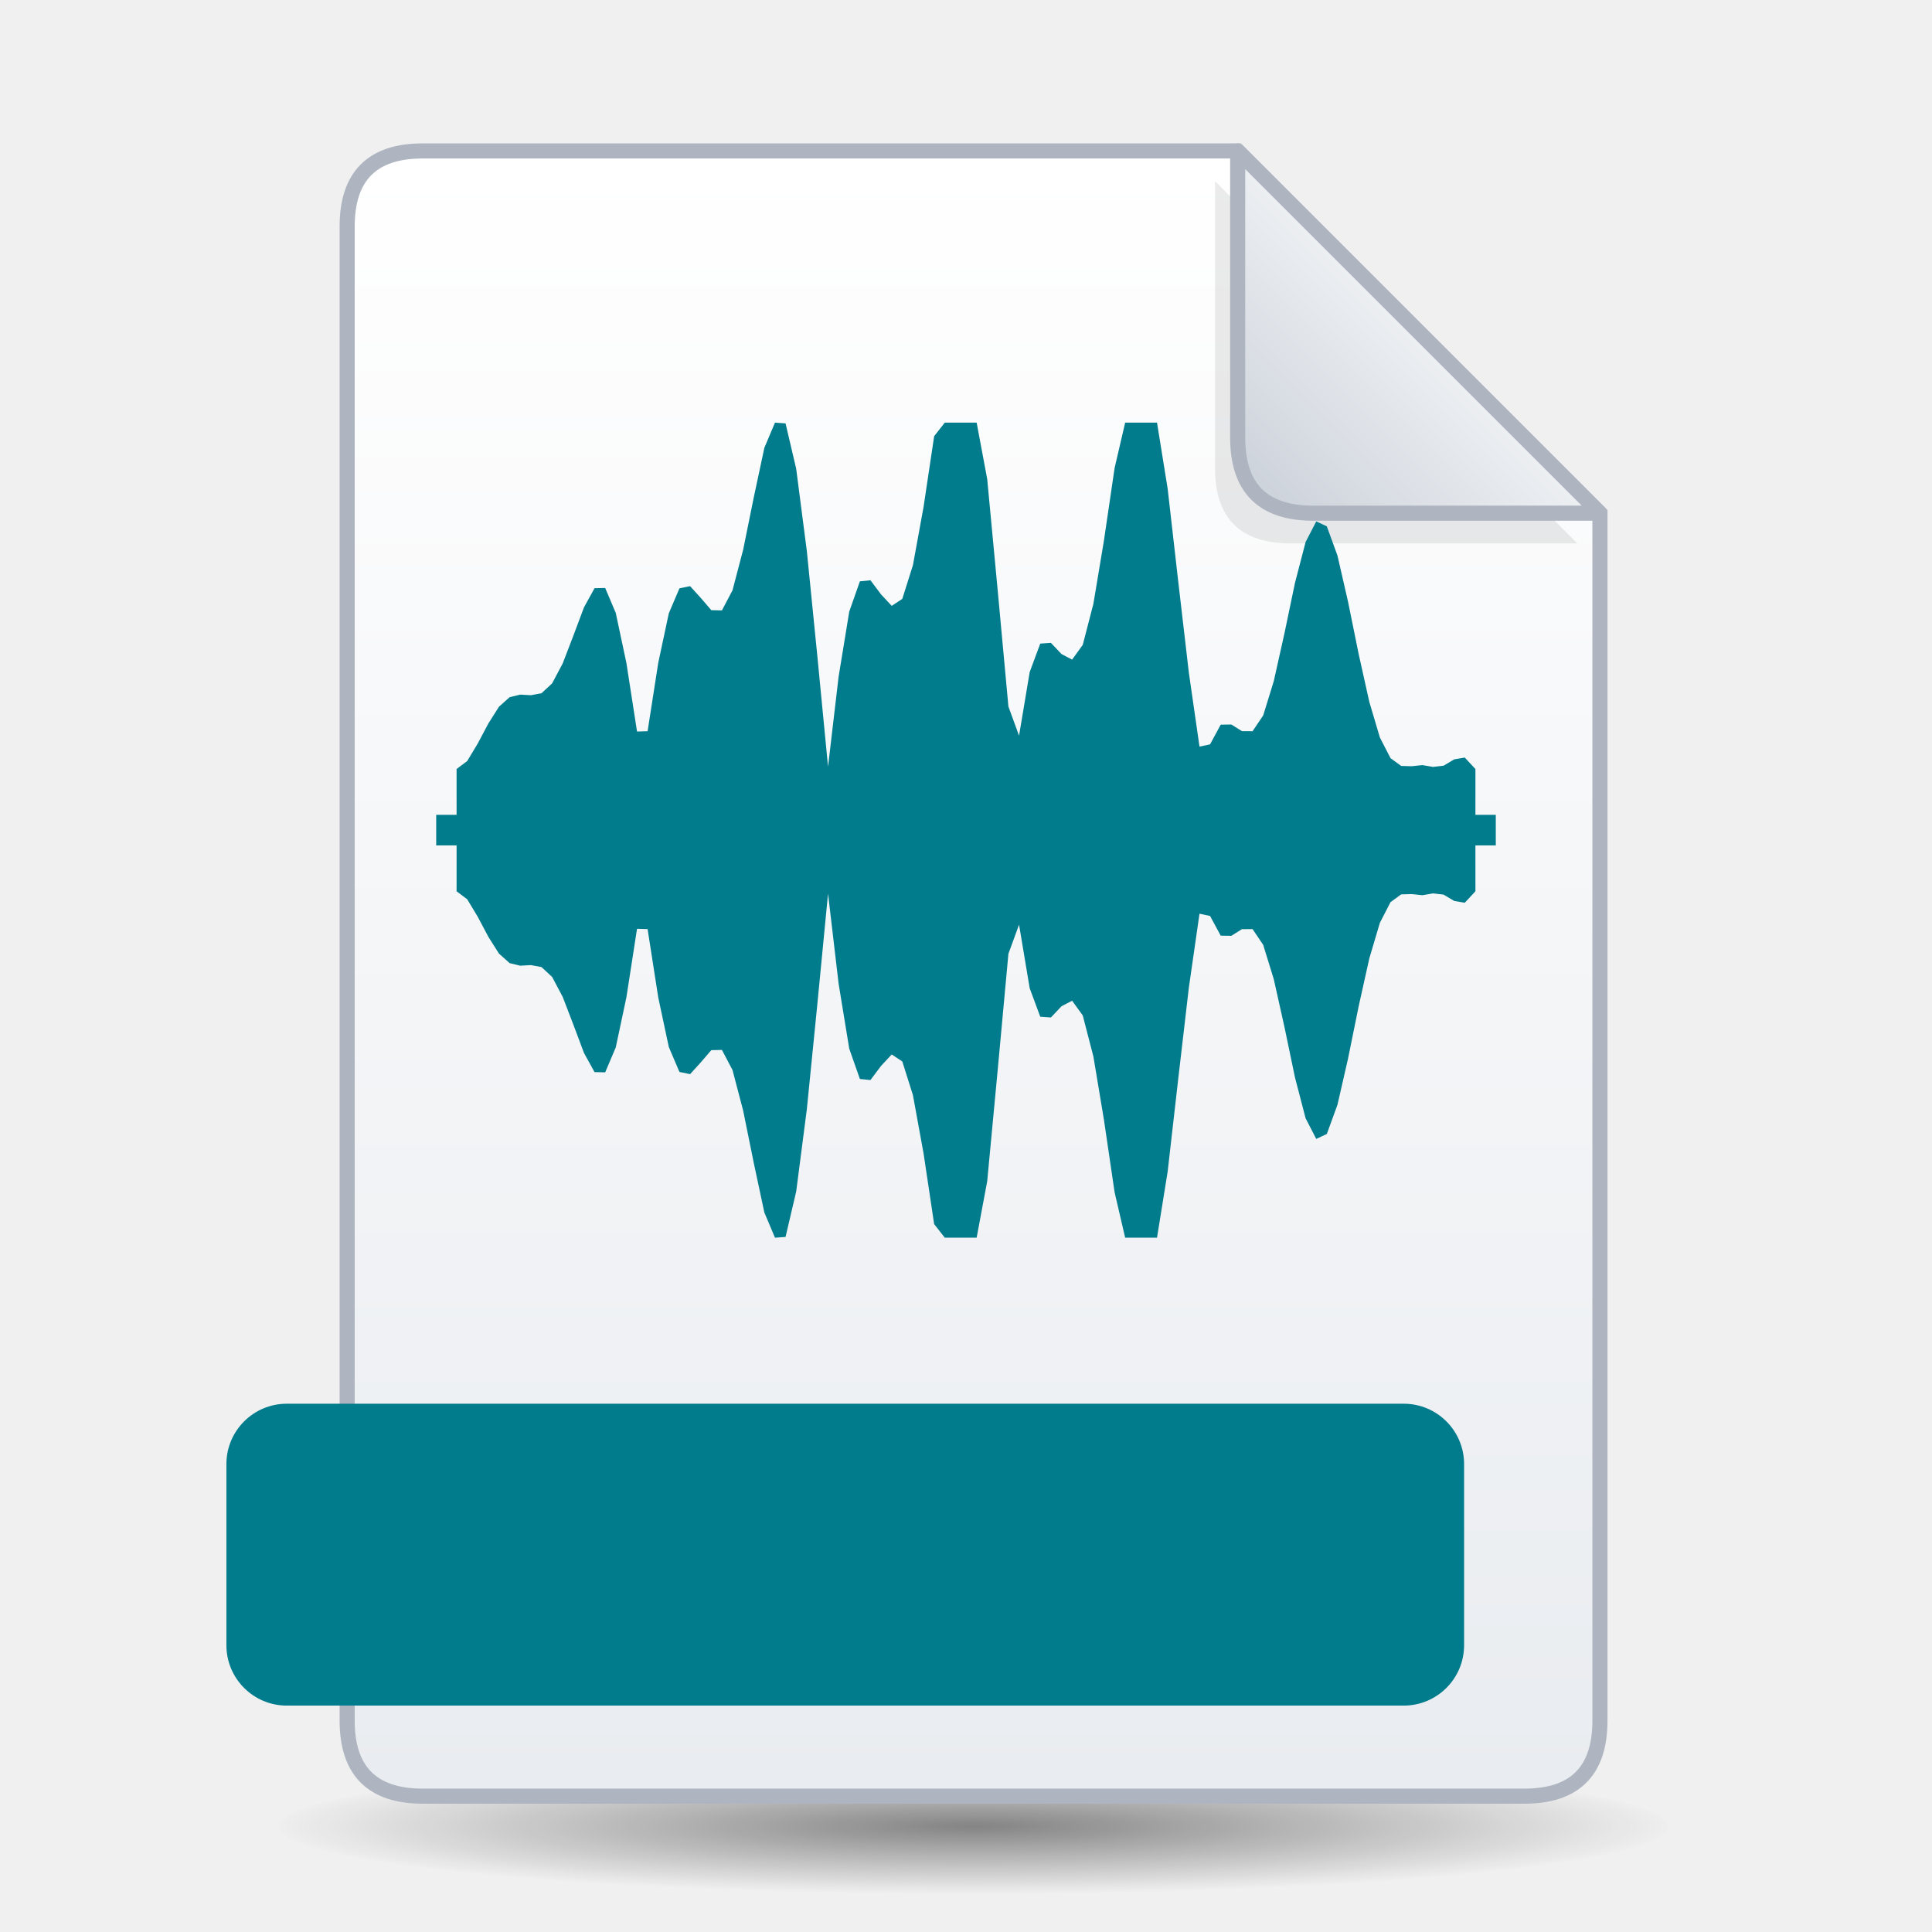
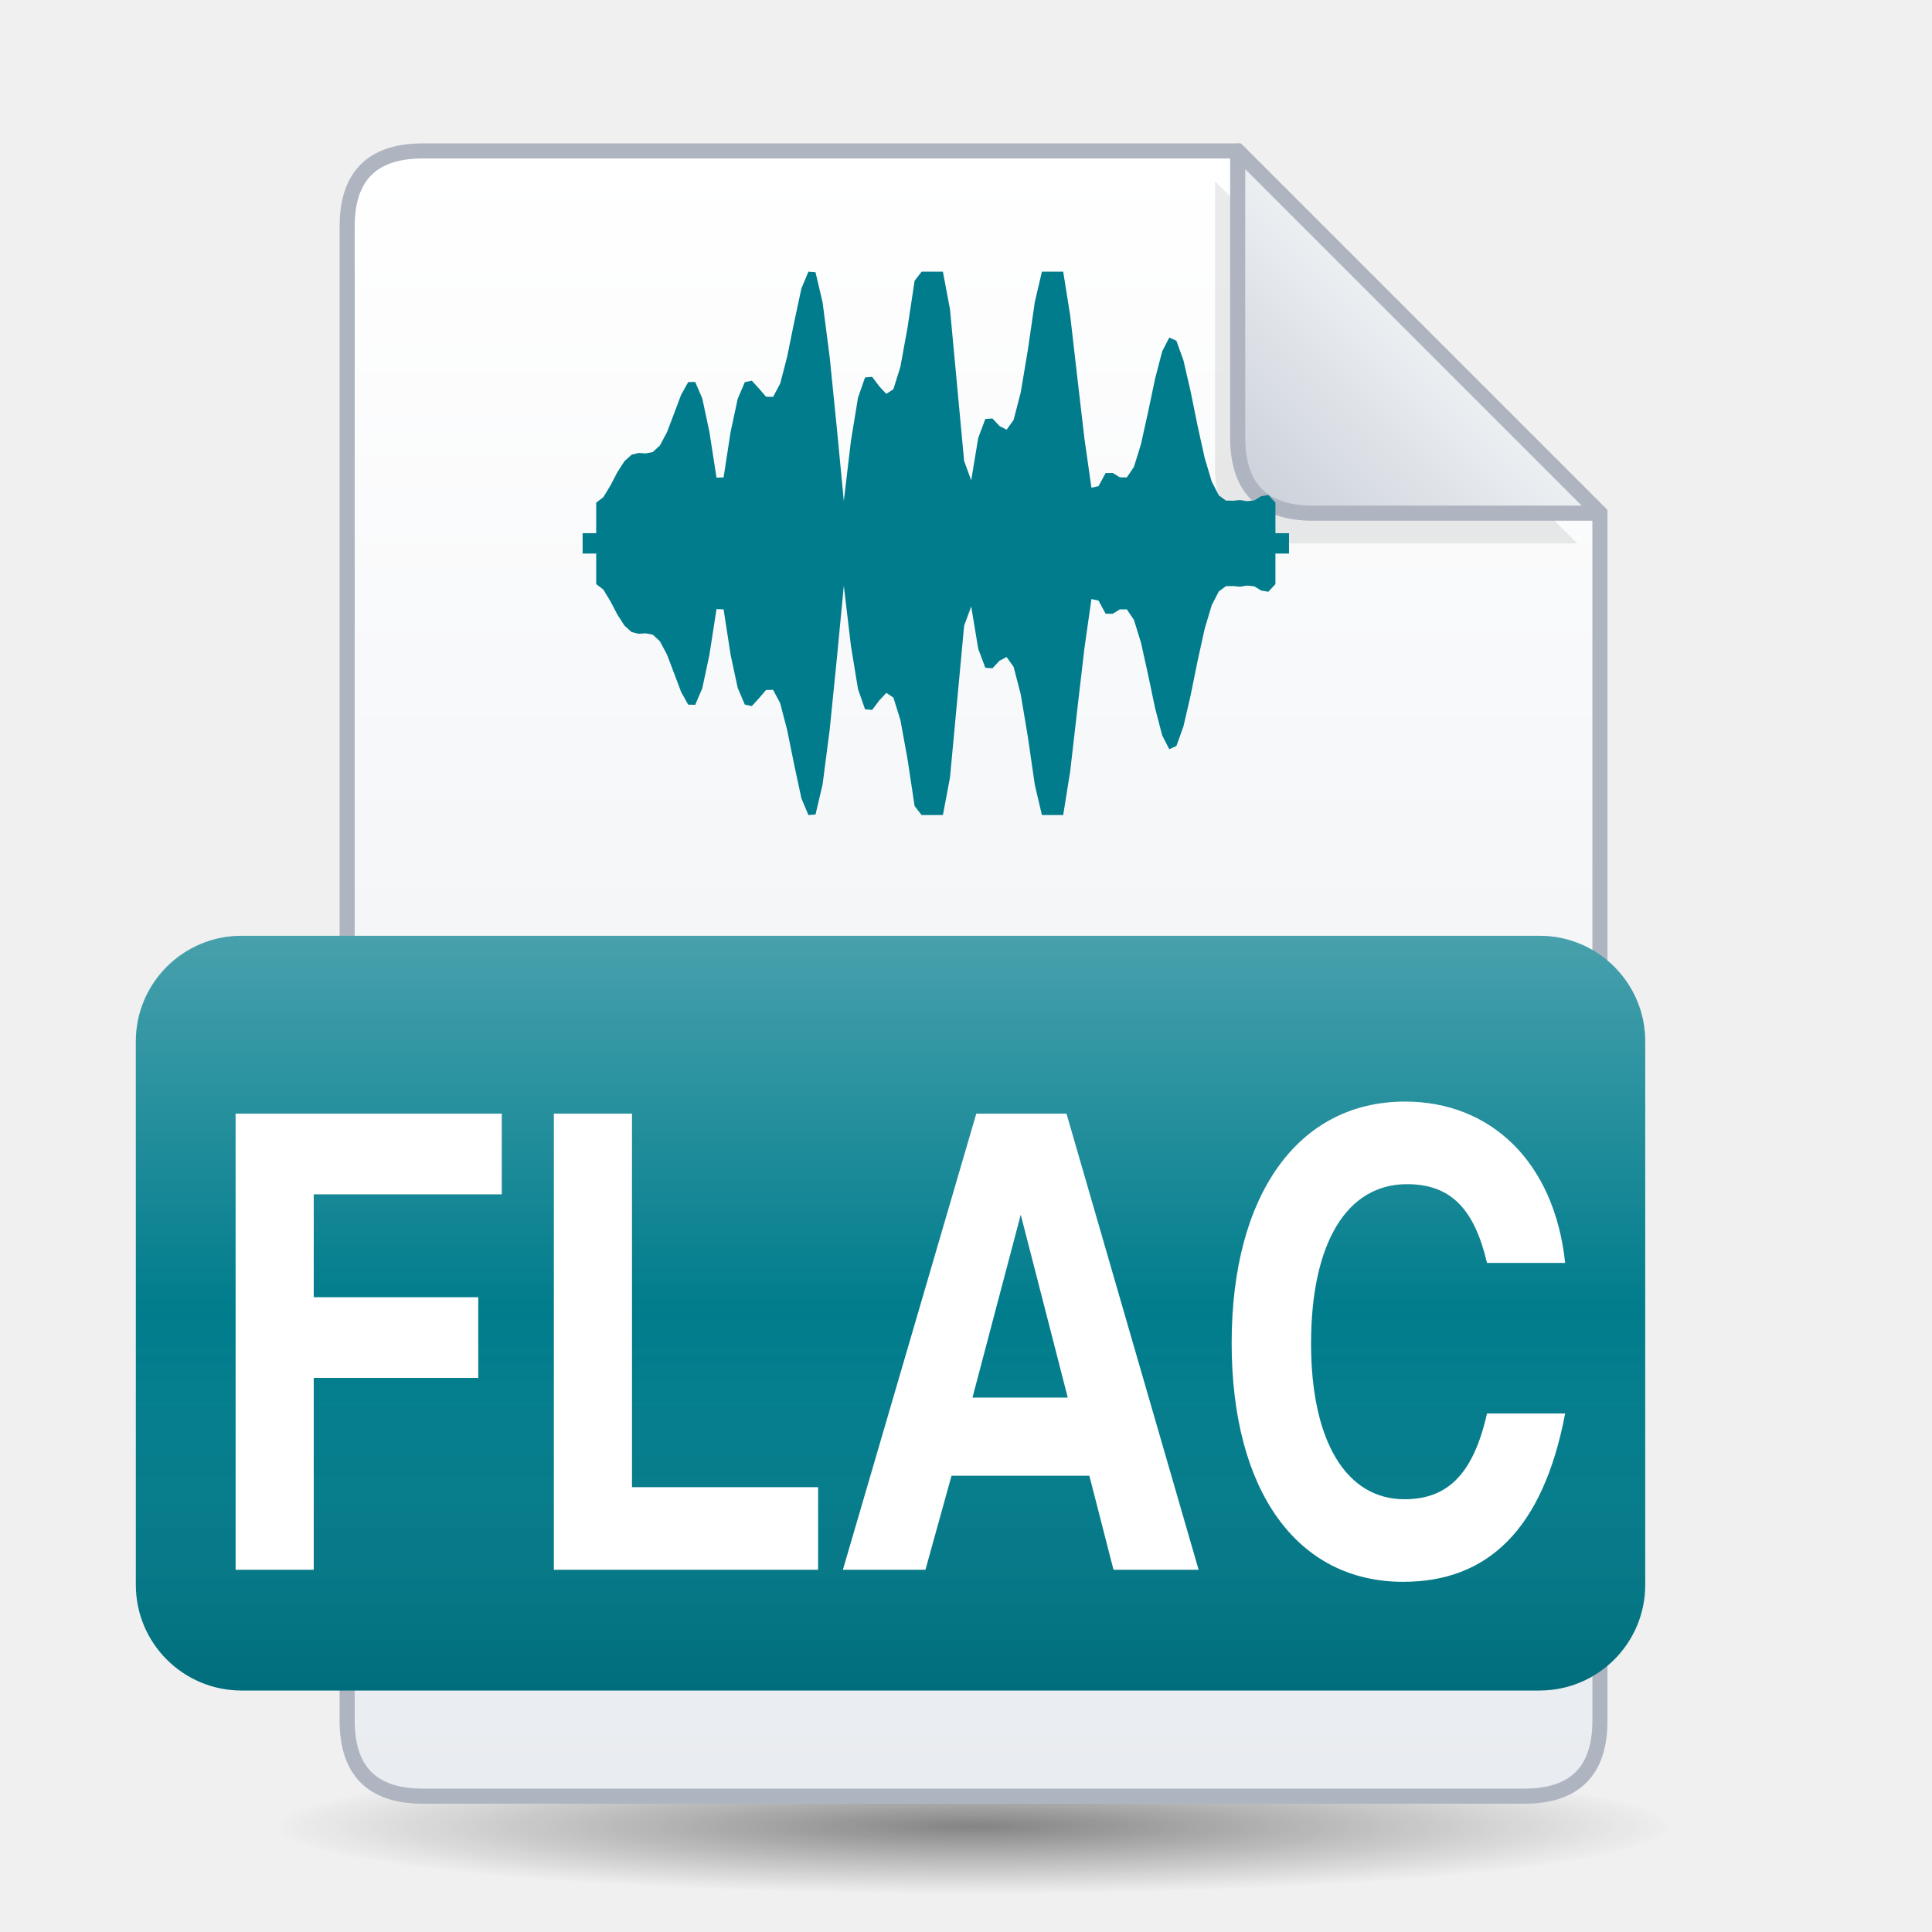
<svg xmlns="http://www.w3.org/2000/svg" width="256" height="256" viewBox="0 0 256 256">
  <defs>
    <linearGradient id="pg" x1="0" y1="0" x2="0" y2="1">
      <stop offset="0" stop-color="#FFFFFF" />
      <stop offset="1" stop-color="#E9ECF0" />
    </linearGradient>
    <linearGradient id="fold" x1="0" y1="1" x2="1" y2="0">
      <stop offset="0" stop-color="#C9CFD8" />
      <stop offset=".6" stop-color="#F4F6F8" />
      <stop offset="1" stop-color="#FFFFFF" />
    </linearGradient>
    <linearGradient id="tg" x1="0" y1="0" x2="0" y2="1">
      <stop offset="0" stop-color="#fff" stop-opacity=".28" />
      <stop offset=".5" stop-color="#fff" stop-opacity="0" />
      <stop offset="1" stop-color="#000" stop-opacity=".12" />
    </linearGradient>
    <radialGradient id="sh" cx=".5" cy=".5" r=".5">
      <stop offset="0" stop-color="#000" stop-opacity=".45" />
      <stop offset="1" stop-color="#000" stop-opacity="0" />
    </radialGradient>
  </defs>
  <ellipse cx="129" cy="242" rx="92" ry="9" fill="url(#sh)" />
  <path d="M56,20 L164,20 L212,68 L212,228 Q212,238 202,238 L56,238 Q46,238 46,228 L46,30 Q46,20 56,20Z" fill="url(#pg)" stroke="#AEB5C0" stroke-width="2" />
  <path d="M164,20 L164,58 Q164,68 174,68 L212,68Z" fill="#000" opacity=".08" transform="translate(-3,4)" />
  <path d="M164,20 L164,58 Q164,68 174,68 L212,68Z" fill="url(#fold)" stroke="#AEB5C0" stroke-width="2" stroke-linejoin="round" />
-   <path d="M60.5,101.9 L61.91,100.84 L63.31,98.51 L64.72,95.85 L66.12,93.64 L67.53,92.38 L68.94,92.04 L70.34,92.12 L71.75,91.86 L73.16,90.55 L74.56,87.91 L75.97,84.24 L77.38,80.48 L78.78,77.94 L80.19,77.91 L81.59,81.21 L83,87.84 L84.41,96.93 L85.81,96.89 L87.22,87.84 L88.62,81.27 L90.03,77.96 L91.44,77.67 L92.84,79.21 L94.25,80.85 L95.66,80.88 L97.06,78.22 L98.47,72.85 L99.88,65.9 L101.28,59.34 L102.69,56 L104.09,56.1 L105.5,62.12 L106.91,73.02 L108.31,87.02 L109.72,101.59 L111.12,89.66 L112.53,81.04 L113.94,77.03 L115.34,76.89 L116.75,78.77 L118.16,80.28 L119.56,79.35 L120.97,74.88 L122.38,67.15 L123.78,57.8 L125.19,56 L126.59,56 L128,56 L129.41,56 L130.81,63.48 L132.22,78.44 L133.62,93.62 L135.03,97.48 L136.44,89.05 L137.84,85.28 L139.25,85.18 L140.66,86.67 L142.06,87.4 L143.47,85.45 L144.88,80.01 L146.28,71.61 L147.69,62.02 L149.09,56 L150.5,56 L151.91,56 L153.31,56 L154.72,64.75 L156.12,77.03 L157.53,89.14 L158.94,98.93 L160.34,98.63 L161.75,96.02 L163.16,96 L164.56,96.88 L165.97,96.89 L167.38,94.8 L168.78,90.26 L170.19,83.95 L171.59,77.24 L173,71.82 L174.41,69.09 L175.81,69.74 L177.22,73.61 L178.62,79.72 L180.03,86.66 L181.44,93 L182.84,97.72 L184.25,100.46 L185.66,101.49 L187.06,101.53 L188.47,101.38 L189.88,101.62 L191.28,101.46 L192.69,100.62 L194.09,100.38 L195.5,101.9 L195.5,118.1 L194.09,119.62 L192.69,119.38 L191.28,118.54 L189.88,118.38 L188.47,118.62 L187.06,118.47 L185.66,118.51 L184.25,119.54 L182.84,122.28 L181.44,127 L180.03,133.34 L178.62,140.28 L177.22,146.39 L175.81,150.26 L174.41,150.91 L173,148.18 L171.59,142.76 L170.19,136.05 L168.78,129.74 L167.38,125.2 L165.97,123.11 L164.56,123.12 L163.16,124 L161.75,123.98 L160.34,121.37 L158.94,121.07 L157.53,130.86 L156.12,142.97 L154.72,155.25 L153.31,164 L151.91,164 L150.5,164 L149.09,164 L147.69,157.98 L146.28,148.39 L144.88,139.99 L143.47,134.55 L142.06,132.6 L140.66,133.33 L139.25,134.82 L137.84,134.72 L136.44,130.95 L135.03,122.52 L133.62,126.38 L132.22,141.56 L130.81,156.52 L129.41,164 L128,164 L126.59,164 L125.19,164 L123.78,162.2 L122.38,152.85 L120.97,145.12 L119.56,140.65 L118.16,139.72 L116.75,141.23 L115.34,143.11 L113.94,142.97 L112.53,138.96 L111.12,130.34 L109.72,118.41 L108.31,132.98 L106.91,146.98 L105.5,157.88 L104.09,163.9 L102.69,164 L101.28,160.66 L99.88,154.1 L98.47,147.15 L97.06,141.78 L95.66,139.12 L94.25,139.15 L92.84,140.79 L91.44,142.33 L90.03,142.04 L88.62,138.73 L87.22,132.16 L85.81,123.11 L84.41,123.07 L83,132.16 L81.59,138.79 L80.19,142.09 L78.78,142.06 L77.38,139.52 L75.97,135.76 L74.56,132.09 L73.16,129.45 L71.75,128.14 L70.34,127.88 L68.94,127.96 L67.53,127.62 L66.12,126.36 L64.72,124.15 L63.31,121.49 L61.91,119.16 L60.5,118.1Z" fill="#007C8C" />
-   <rect x="57.8" y="107.97" width="140.4" height="4.05" fill="#007C8C" />
-   <rect x="30" y="186" width="164" height="40" rx="8" fill="#007C8C" />
+   <path d="M79,66.6 L79.94,65.89 L80.88,64.34 L81.81,62.56 L82.75,61.1 L83.69,60.25 L84.62,60.02 L85.56,60.08 L86.5,59.9 L87.44,59.03 L88.38,57.27 L89.31,54.82 L90.25,52.32 L91.19,50.63 L92.12,50.61 L93.06,52.81 L94,57.23 L94.94,63.29 L95.88,63.26 L96.81,57.23 L97.75,52.85 L98.69,50.64 L99.62,50.44 L100.56,51.47 L101.5,52.57 L102.44,52.59 L103.38,50.82 L104.31,47.24 L105.25,42.6 L106.19,38.22 L107.12,36 L108.06,36.07 L109,40.08 L109.94,47.34 L110.88,56.68 L111.81,66.39 L112.75,58.44 L113.69,52.7 L114.62,50.02 L115.56,49.93 L116.5,51.18 L117.44,52.19 L118.38,51.57 L119.31,48.59 L120.25,43.43 L121.19,37.2 L122.12,36 L123.06,36 L124,36 L124.94,36 L125.88,40.99 L126.81,50.96 L127.75,61.08 L128.69,63.65 L129.62,58.03 L130.56,55.52 L131.5,55.45 L132.44,56.45 L133.38,56.94 L134.31,55.64 L135.25,52.01 L136.19,46.41 L137.12,40.01 L138.06,36 L139,36 L139.94,36 L140.88,36 L141.81,41.83 L142.75,50.02 L143.69,58.09 L144.62,64.62 L145.56,64.42 L146.5,62.68 L147.44,62.67 L148.38,63.25 L149.31,63.26 L150.25,61.87 L151.19,58.84 L152.12,54.63 L153.06,50.16 L154,46.55 L154.94,44.72 L155.88,45.16 L156.81,47.74 L157.75,51.81 L158.69,56.44 L159.62,60.66 L160.56,63.81 L161.5,65.64 L162.44,66.33 L163.38,66.35 L164.31,66.26 L165.25,66.41 L166.19,66.31 L167.12,65.75 L168.06,65.59 L169,66.6 L169,77.4 L168.06,78.41 L167.12,78.25 L166.19,77.69 L165.25,77.59 L164.31,77.74 L163.38,77.65 L162.44,77.67 L161.5,78.36 L160.56,80.19 L159.62,83.34 L158.69,87.56 L157.75,92.19 L156.81,96.26 L155.88,98.84 L154.94,99.28 L154,97.45 L153.06,93.84 L152.12,89.37 L151.19,85.16 L150.25,82.13 L149.31,80.74 L148.38,80.75 L147.44,81.33 L146.5,81.32 L145.56,79.58 L144.62,79.38 L143.69,85.91 L142.75,93.98 L141.81,102.17 L140.88,108 L139.94,108 L139,108 L138.06,108 L137.12,103.99 L136.19,97.59 L135.25,91.99 L134.31,88.36 L133.38,87.06 L132.44,87.55 L131.5,88.55 L130.56,88.48 L129.62,85.97 L128.69,80.35 L127.75,82.92 L126.81,93.04 L125.88,103.01 L124.94,108 L124,108 L123.06,108 L122.12,108 L121.19,106.8 L120.25,100.57 L119.31,95.41 L118.38,92.43 L117.44,91.81 L116.5,92.82 L115.56,94.07 L114.62,93.98 L113.69,91.3 L112.75,85.56 L111.81,77.61 L110.88,87.32 L109.94,96.66 L109,103.92 L108.06,107.93 L107.12,108 L106.19,105.78 L105.25,101.4 L104.31,96.76 L103.38,93.18 L102.44,91.41 L101.5,91.43 L100.56,92.53 L99.62,93.56 L98.69,93.36 L97.75,91.15 L96.81,86.77 L95.88,80.74 L94.94,80.71 L94,86.77 L93.06,91.19 L92.12,93.39 L91.19,93.37 L90.25,91.68 L89.31,89.18 L88.38,86.73 L87.44,84.97 L86.5,84.1 L85.56,83.92 L84.62,83.98 L83.69,83.75 L82.75,82.9 L81.81,81.44 L80.88,79.66 L79.94,78.11 L79,77.4Z" fill="#007C8C" />
+   <rect x="77.2" y="70.65" width="93.6" height="2.7" fill="#007C8C" />
+   <rect x="18" y="124" width="200" height="100" rx="14" fill="#007C8C" />
+   <rect x="18" y="124" width="200" height="100" rx="14" fill="url(#tg)" />
+   <path d="M66.487 158.254V147.565H31.219V208.0H41.572V182.58H63.372V171.89H41.572V158.254Z M108.404 208.0V197.058H83.742V147.565H73.389V208.0Z M158.823 208.0 141.316 147.565H129.363L111.687 208.0H122.629L126.081 195.543H144.346L147.544 208.0ZM141.484 185.189H128.858L135.255 160.948Z M207.391 187.294H197.038C195.186 195.458 191.735 198.657 186.095 198.657C178.351 198.657 173.722 190.913 173.722 178.035C173.722 164.736 178.435 156.908 186.432 156.908C192.24 156.908 195.354 160.19 197.038 167.345H207.391C205.96 153.877 197.458 145.965 186.179 145.965C172.038 145.965 163.2 158.254 163.2 177.951C163.2 197.563 171.87 209.599 185.927 209.599C197.038 209.599 204.445 202.781 207.391 187.294Z" fill="#fff" />
</svg>
